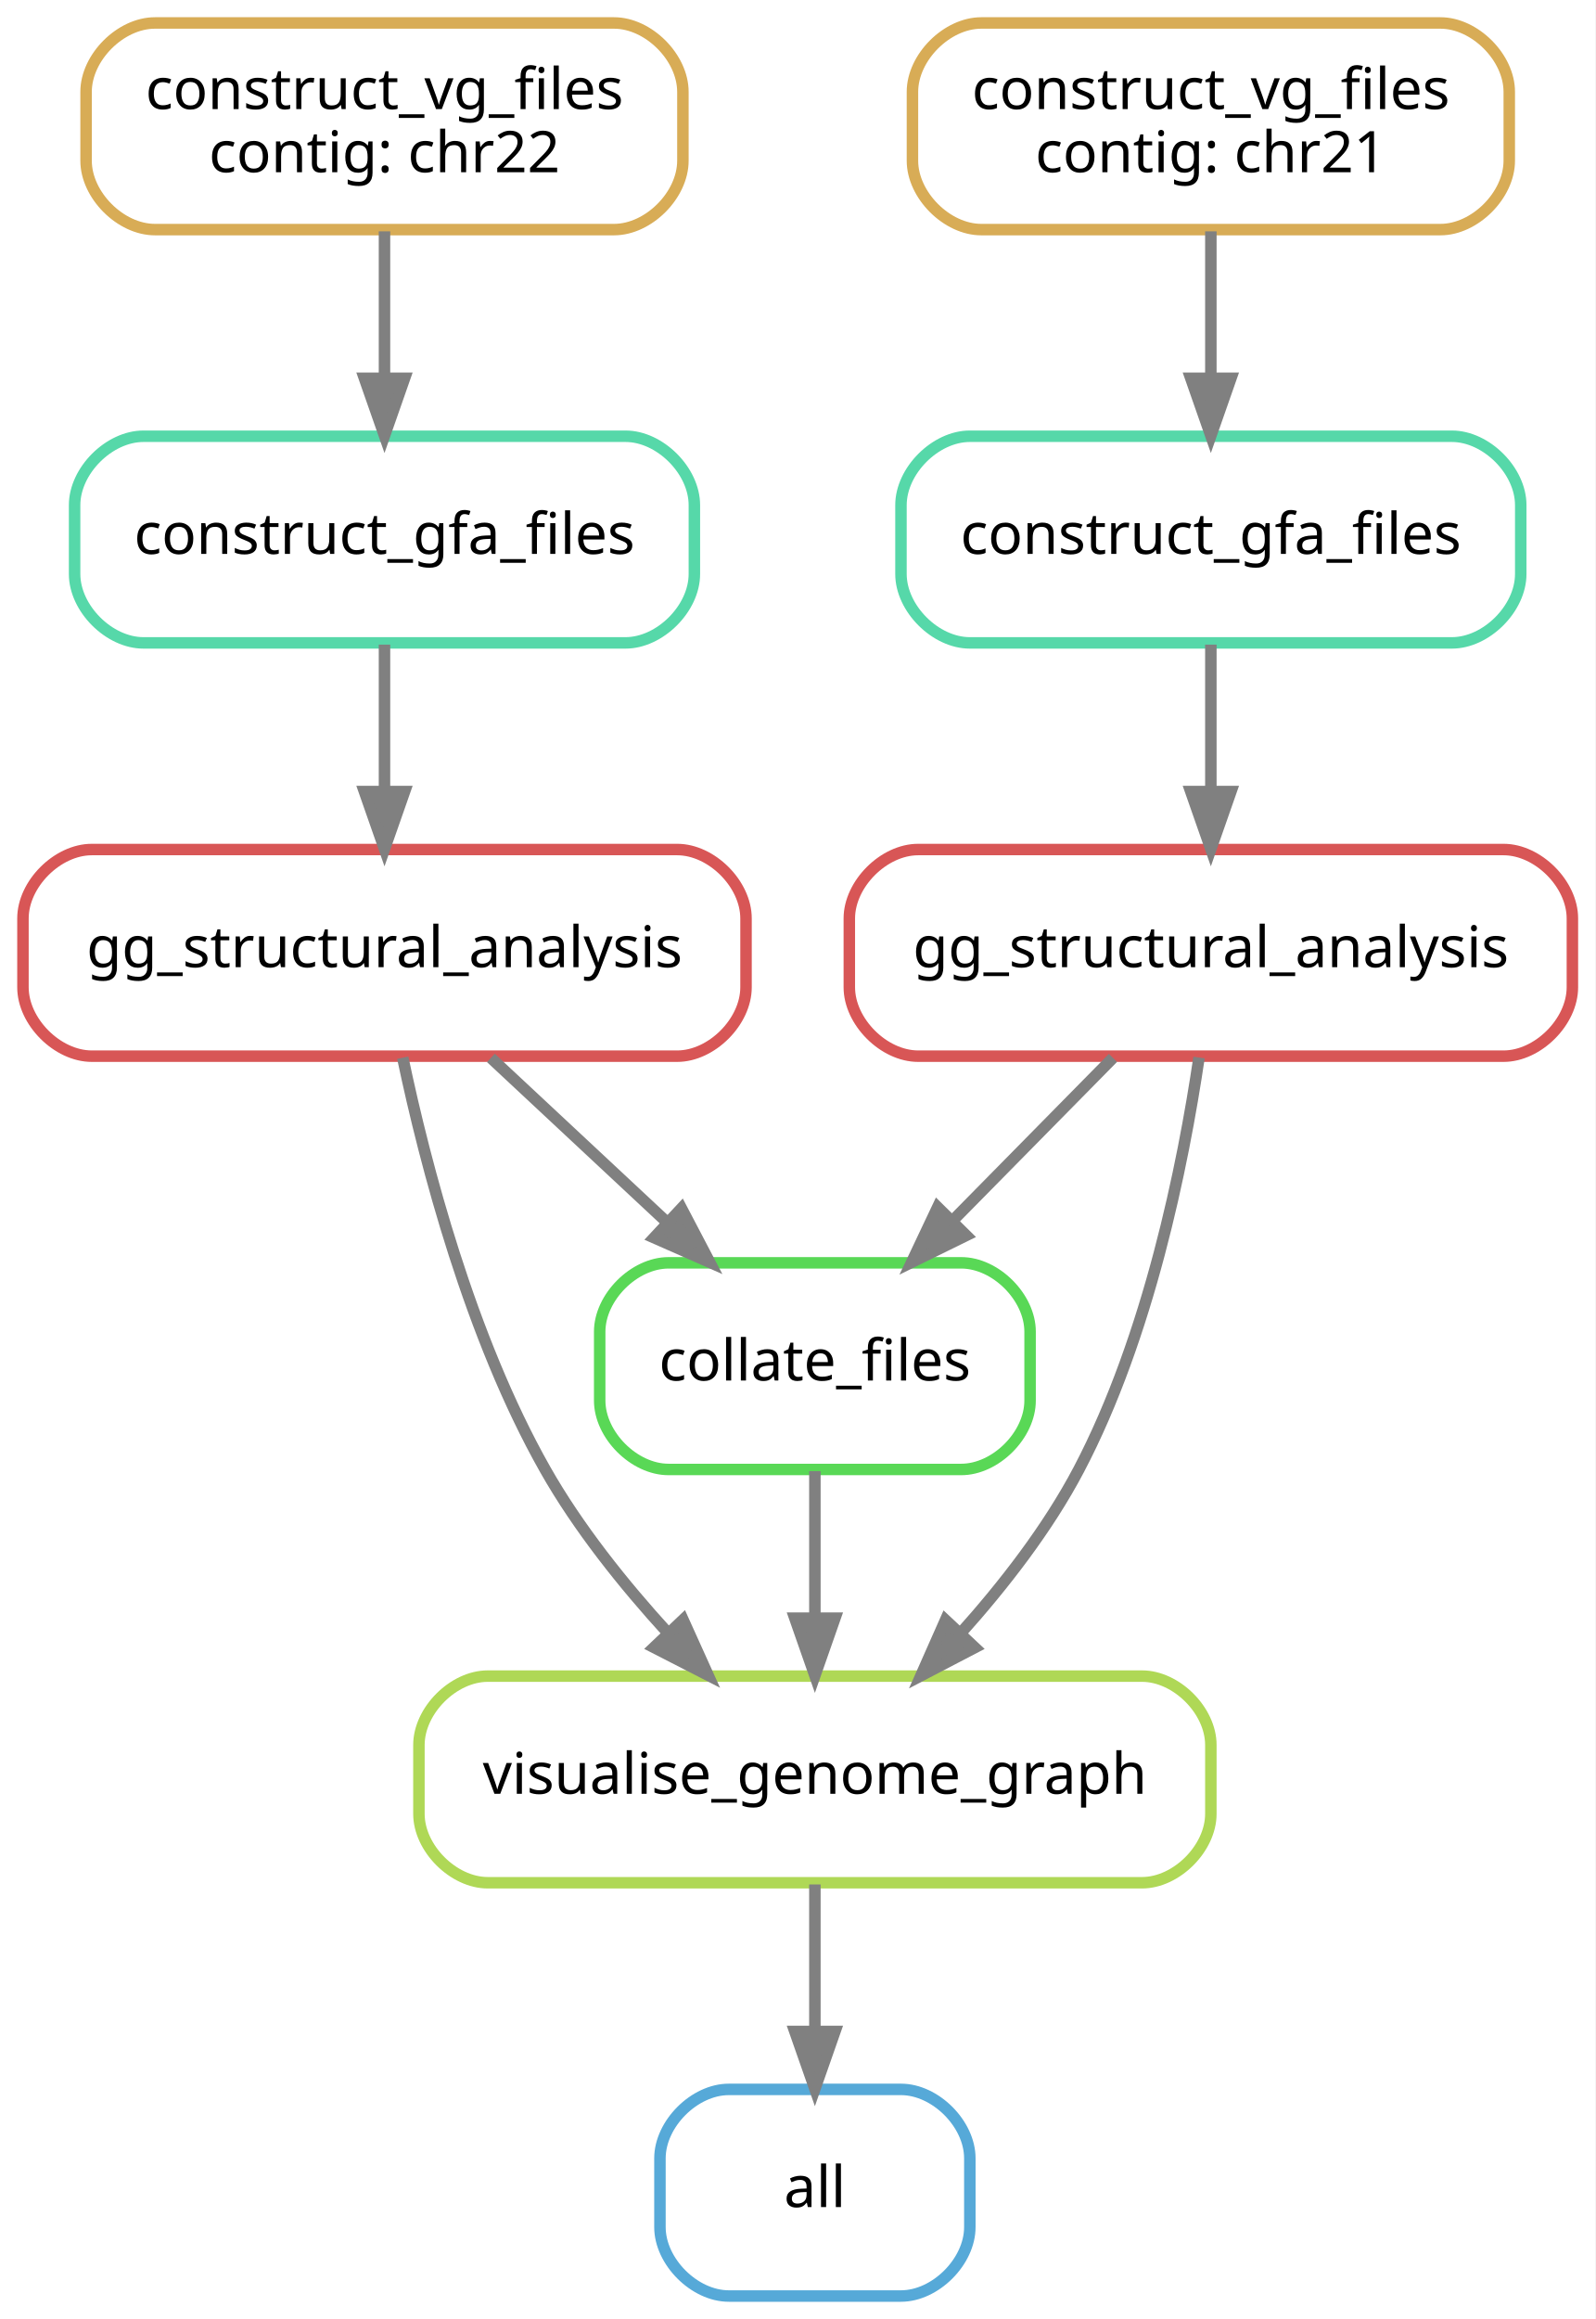
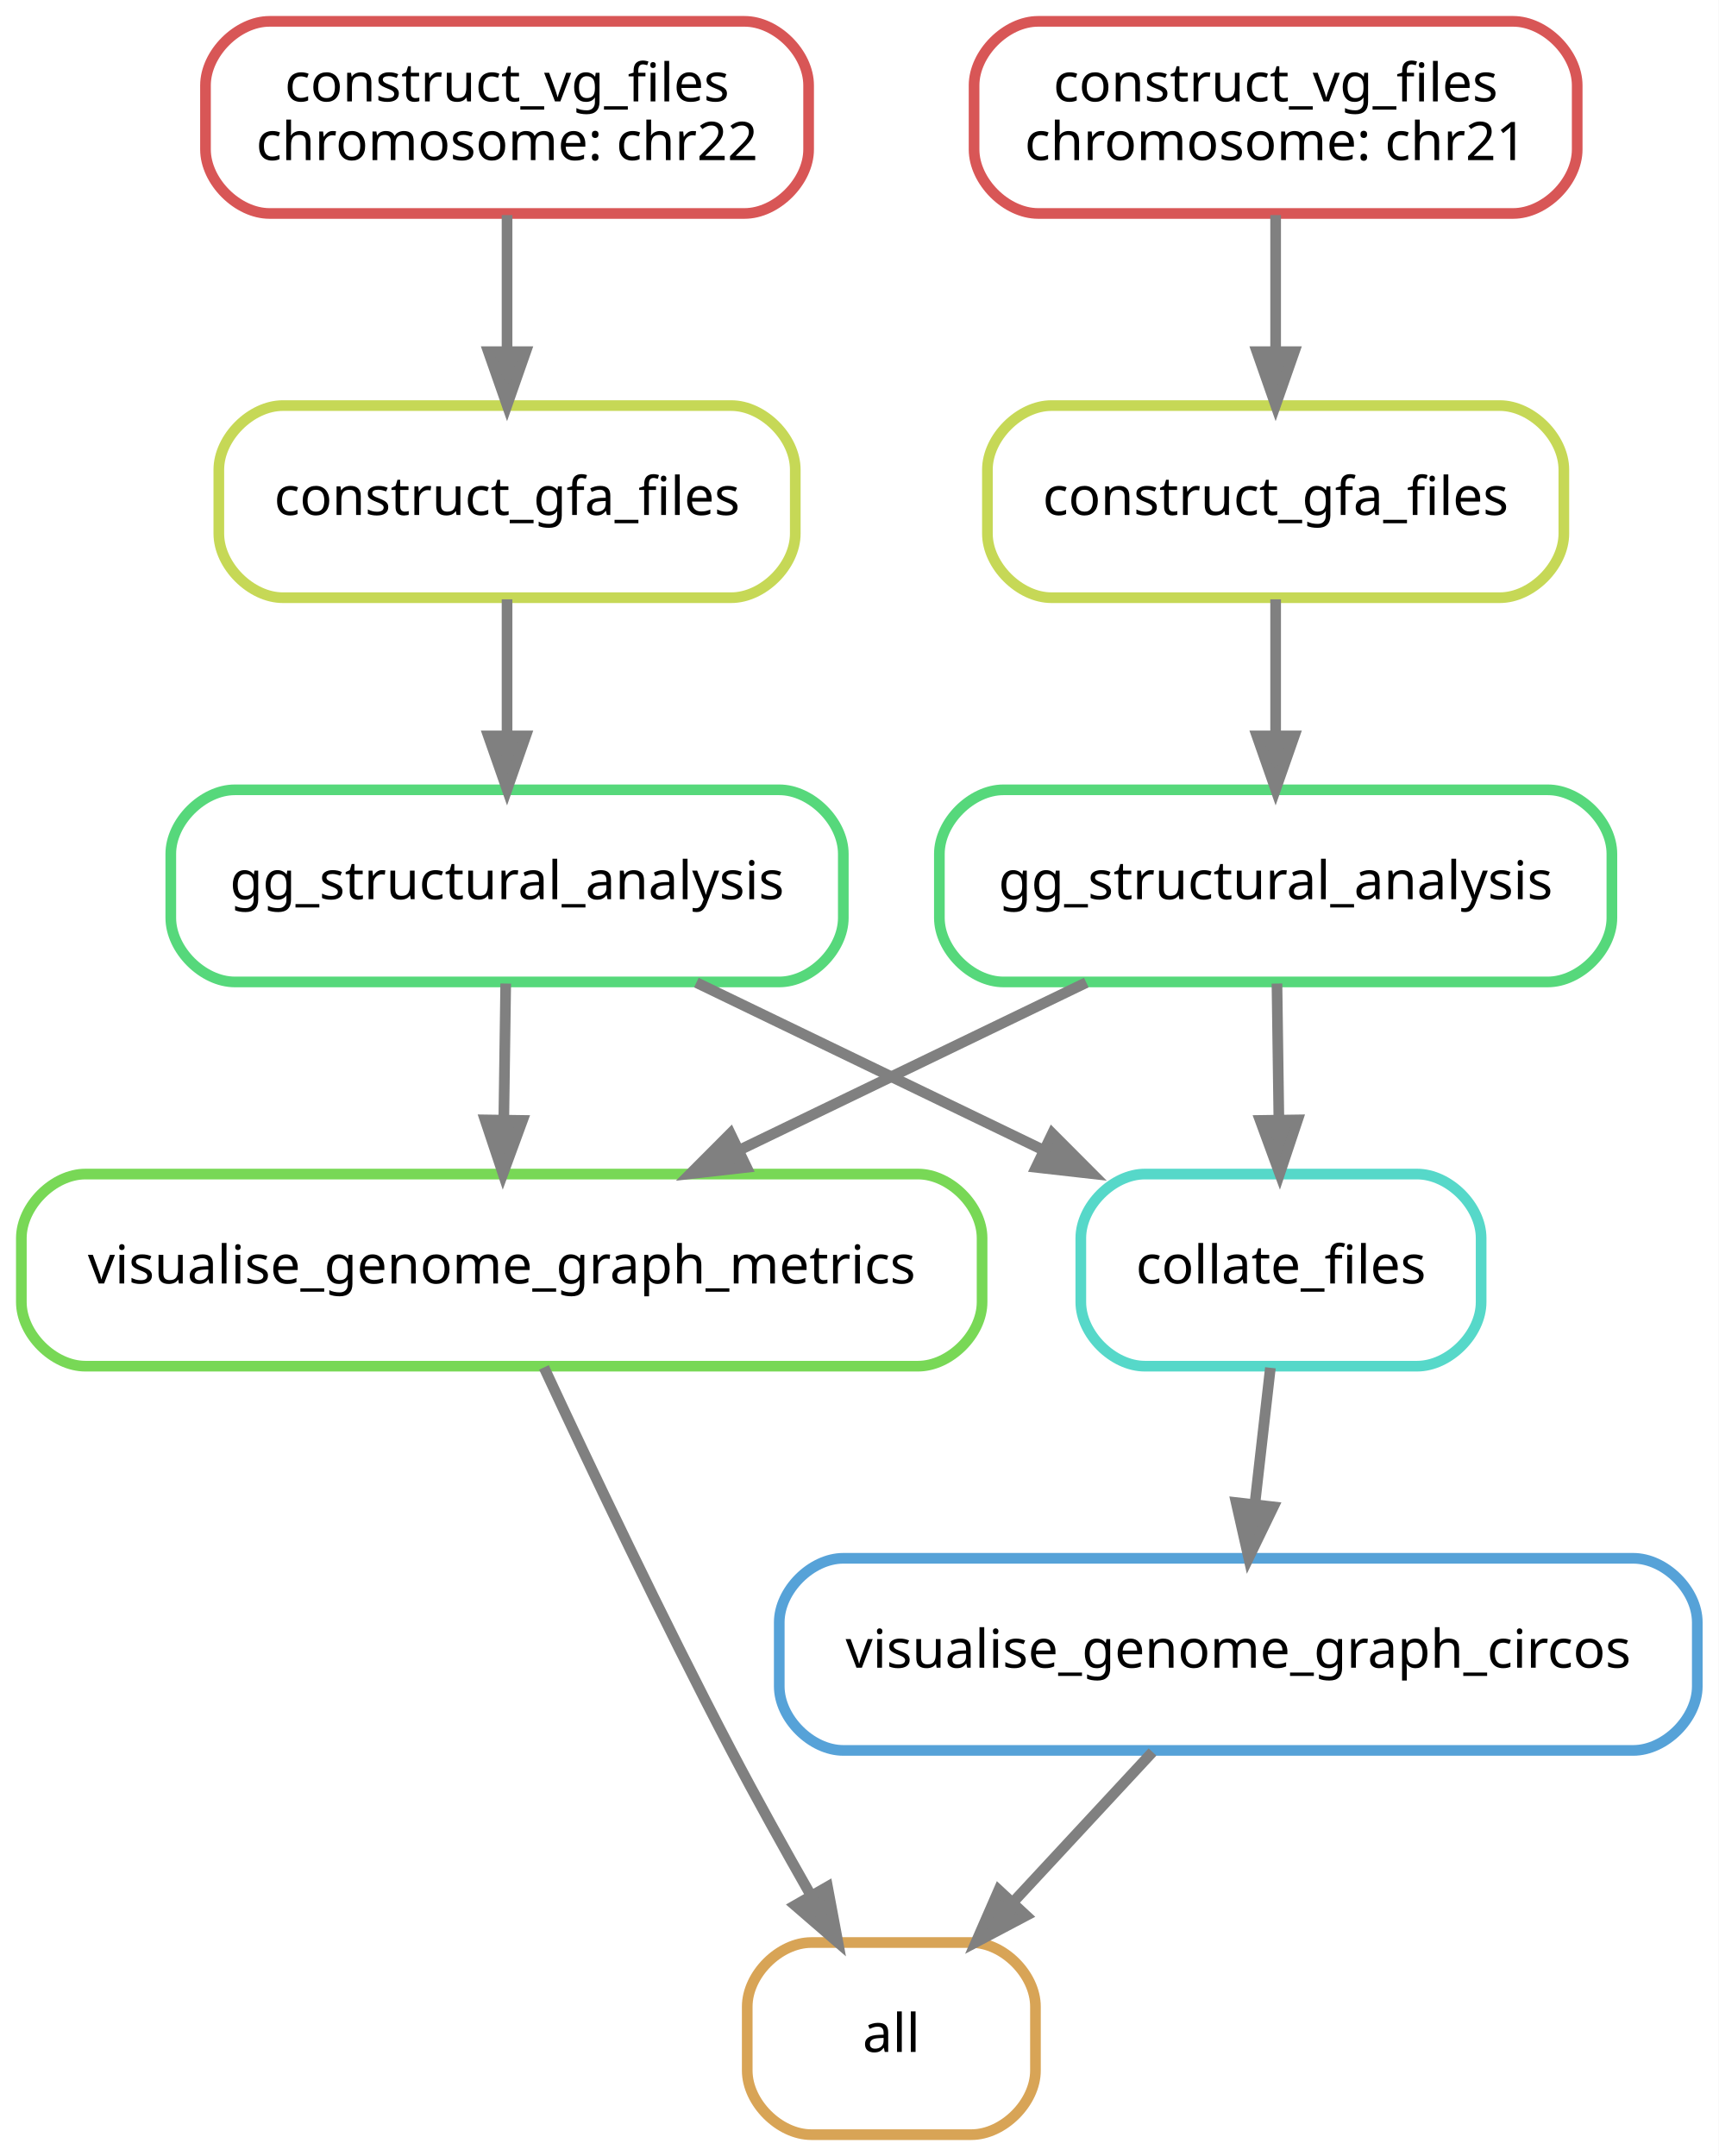
- <svg xmlns="http://www.w3.org/2000/svg" width="278pt" height="404pt" viewBox="0.00 0.00 278.00 404.00">
+ <svg xmlns="http://www.w3.org/2000/svg" width="322pt" height="404pt" viewBox="0.00 0.00 322.00 404.00">
  <g id="graph0" class="graph" transform="scale(1 1) rotate(0) translate(4 400)">
-     <polygon fill="white" stroke="none" points="-4,4 -4,-400 274,-400 274,4 -4,4" />
+     <polygon fill="white" stroke="none" points="-4,4 -4,-400 318,-400 318,4 -4,4" />
    <g id="node1" class="node">
-       <path fill="none" stroke="#56a9d8" stroke-width="2" d="M153,-36C153,-36 123,-36 123,-36 117,-36 111,-30 111,-24 111,-24 111,-12 111,-12 111,-6 117,0 123,0 123,0 153,0 153,0 159,0 165,-6 165,-12 165,-12 165,-24 165,-24 165,-30 159,-36 153,-36" />
-       <text text-anchor="middle" x="138" y="-15.5" font-family="sans" font-size="10.00">all</text>
+       <path fill="none" stroke="#d8a456" stroke-width="2" d="M178,-36C178,-36 148,-36 148,-36 142,-36 136,-30 136,-24 136,-24 136,-12 136,-12 136,-6 142,0 148,0 148,0 178,0 178,0 184,0 190,-6 190,-12 190,-12 190,-24 190,-24 190,-30 184,-36 178,-36" />
+       <text text-anchor="middle" x="163" y="-15.5" font-family="sans" font-size="10.00">all</text>
    </g>
    <g id="node2" class="node">
-       <path fill="none" stroke="#afd856" stroke-width="2" d="M195,-108C195,-108 81,-108 81,-108 75,-108 69,-102 69,-96 69,-96 69,-84 69,-84 69,-78 75,-72 81,-72 81,-72 195,-72 195,-72 201,-72 207,-78 207,-84 207,-84 207,-96 207,-96 207,-102 201,-108 195,-108" />
-       <text text-anchor="middle" x="138" y="-87.5" font-family="sans" font-size="10.00">visualise_genome_graph</text>
+       <path fill="none" stroke="#78d856" stroke-width="2" d="M168,-180C168,-180 12,-180 12,-180 6,-180 0,-174 0,-168 0,-168 0,-156 0,-156 0,-150 6,-144 12,-144 12,-144 168,-144 168,-144 174,-144 180,-150 180,-156 180,-156 180,-168 180,-168 180,-174 174,-180 168,-180" />
+       <text text-anchor="middle" x="90" y="-159.5" font-family="sans" font-size="10.00">visualise_genome_graph_metrics</text>
    </g>
    <g id="edge1" class="edge">
-       <path fill="none" stroke="grey" stroke-width="2" d="M138,-71.7C138,-63.98 138,-54.71 138,-46.11" />
-       <polygon fill="grey" stroke="grey" stroke-width="2" points="141.5,-46.1 138,-36.1 134.5,-46.1 141.5,-46.1" />
+       <path fill="none" stroke="grey" stroke-width="2" d="M97.92,-143.77C106.31,-125.72 120.1,-96.63 133,-72 137.68,-63.06 143.05,-53.42 147.93,-44.84" />
+       <polygon fill="grey" stroke="grey" stroke-width="2" points="151.04,-46.45 152.99,-36.03 144.97,-42.96 151.04,-46.45" />
    </g>
    <g id="node3" class="node">
-       <path fill="none" stroke="#d85656" stroke-width="2" d="M258,-252C258,-252 156,-252 156,-252 150,-252 144,-246 144,-240 144,-240 144,-228 144,-228 144,-222 150,-216 156,-216 156,-216 258,-216 258,-216 264,-216 270,-222 270,-228 270,-228 270,-240 270,-240 270,-246 264,-252 258,-252" />
-       <text text-anchor="middle" x="207" y="-231.5" font-family="sans" font-size="10.00">gg_structural_analysis</text>
+       <path fill="none" stroke="#56d87b" stroke-width="2" d="M142,-252C142,-252 40,-252 40,-252 34,-252 28,-246 28,-240 28,-240 28,-228 28,-228 28,-222 34,-216 40,-216 40,-216 142,-216 142,-216 148,-216 154,-222 154,-228 154,-228 154,-240 154,-240 154,-246 148,-252 142,-252" />
+       <text text-anchor="middle" x="91" y="-231.5" font-family="sans" font-size="10.00">gg_structural_analysis</text>
+     </g>
+     <g id="edge3" class="edge">
+       <path fill="none" stroke="grey" stroke-width="2" d="M90.75,-215.7C90.64,-207.98 90.51,-198.71 90.39,-190.11" />
+       <polygon fill="grey" stroke="grey" stroke-width="2" points="93.89,-190.05 90.24,-180.1 86.89,-190.15 93.89,-190.05" />
+     </g>
+     <g id="node10" class="node">
+       <path fill="none" stroke="#56d8c9" stroke-width="2" d="M261.5,-180C261.5,-180 210.5,-180 210.5,-180 204.5,-180 198.5,-174 198.5,-168 198.5,-168 198.5,-156 198.5,-156 198.5,-150 204.5,-144 210.5,-144 210.5,-144 261.5,-144 261.5,-144 267.5,-144 273.5,-150 273.5,-156 273.5,-156 273.5,-168 273.5,-168 273.5,-174 267.5,-180 261.5,-180" />
+       <text text-anchor="middle" x="236" y="-159.5" font-family="sans" font-size="10.00">collate_files</text>
+     </g>
+     <g id="edge10" class="edge">
+       <path fill="none" stroke="grey" stroke-width="2" d="M126.47,-215.88C146.12,-206.39 170.72,-194.51 191.63,-184.42" />
+       <polygon fill="grey" stroke="grey" stroke-width="2" points="193.16,-187.57 200.64,-180.07 190.12,-181.26 193.16,-187.57" />
+     </g>
+     <g id="node4" class="node">
+       <path fill="none" stroke="#c6d856" stroke-width="2" d="M133,-324C133,-324 49,-324 49,-324 43,-324 37,-318 37,-312 37,-312 37,-300 37,-300 37,-294 43,-288 49,-288 49,-288 133,-288 133,-288 139,-288 145,-294 145,-300 145,-300 145,-312 145,-312 145,-318 139,-324 133,-324" />
+       <text text-anchor="middle" x="91" y="-303.5" font-family="sans" font-size="10.00">construct_gfa_files</text>
+     </g>
+     <g id="edge5" class="edge">
+       <path fill="none" stroke="grey" stroke-width="2" d="M91,-287.7C91,-279.98 91,-270.71 91,-262.11" />
+       <polygon fill="grey" stroke="grey" stroke-width="2" points="94.5,-262.1 91,-252.1 87.5,-262.1 94.5,-262.1" />
+     </g>
+     <g id="node5" class="node">
+       <path fill="none" stroke="#d85656" stroke-width="2" d="M135.5,-396C135.5,-396 46.5,-396 46.5,-396 40.5,-396 34.5,-390 34.5,-384 34.5,-384 34.5,-372 34.5,-372 34.5,-366 40.5,-360 46.5,-360 46.5,-360 135.5,-360 135.5,-360 141.5,-360 147.5,-366 147.5,-372 147.5,-372 147.5,-384 147.5,-384 147.5,-390 141.5,-396 135.5,-396" />
+       <text text-anchor="middle" x="91" y="-381" font-family="sans" font-size="10.00">construct_vg_files</text>
+       <text text-anchor="middle" x="91" y="-370" font-family="sans" font-size="10.00">chromosome: chr22</text>
+     </g>
+     <g id="edge6" class="edge">
+       <path fill="none" stroke="grey" stroke-width="2" d="M91,-359.7C91,-351.98 91,-342.71 91,-334.11" />
+       <polygon fill="grey" stroke="grey" stroke-width="2" points="94.5,-334.1 91,-324.1 87.5,-334.1 94.5,-334.1" />
+     </g>
+     <g id="node6" class="node">
+       <path fill="none" stroke="#56d87b" stroke-width="2" d="M286,-252C286,-252 184,-252 184,-252 178,-252 172,-246 172,-240 172,-240 172,-228 172,-228 172,-222 178,-216 184,-216 184,-216 286,-216 286,-216 292,-216 298,-222 298,-228 298,-228 298,-240 298,-240 298,-246 292,-252 286,-252" />
+       <text text-anchor="middle" x="235" y="-231.5" font-family="sans" font-size="10.00">gg_structural_analysis</text>
+     </g>
+     <g id="edge4" class="edge">
+       <path fill="none" stroke="grey" stroke-width="2" d="M199.53,-215.88C179.88,-206.39 155.28,-194.51 134.37,-184.42" />
+       <polygon fill="grey" stroke="grey" stroke-width="2" points="135.88,-181.26 125.36,-180.07 132.84,-187.57 135.88,-181.26" />
+     </g>
+     <g id="edge11" class="edge">
+       <path fill="none" stroke="grey" stroke-width="2" d="M235.25,-215.7C235.36,-207.98 235.49,-198.71 235.61,-190.11" />
+       <polygon fill="grey" stroke="grey" stroke-width="2" points="239.11,-190.15 235.76,-180.1 232.11,-190.05 239.11,-190.15" />
+     </g>
+     <g id="node7" class="node">
+       <path fill="none" stroke="#c6d856" stroke-width="2" d="M277,-324C277,-324 193,-324 193,-324 187,-324 181,-318 181,-312 181,-312 181,-300 181,-300 181,-294 187,-288 193,-288 193,-288 277,-288 277,-288 283,-288 289,-294 289,-300 289,-300 289,-312 289,-312 289,-318 283,-324 277,-324" />
+       <text text-anchor="middle" x="235" y="-303.5" font-family="sans" font-size="10.00">construct_gfa_files</text>
+     </g>
+     <g id="edge7" class="edge">
+       <path fill="none" stroke="grey" stroke-width="2" d="M235,-287.7C235,-279.98 235,-270.71 235,-262.11" />
+       <polygon fill="grey" stroke="grey" stroke-width="2" points="238.5,-262.1 235,-252.1 231.5,-262.1 238.5,-262.1" />
+     </g>
+     <g id="node8" class="node">
+       <path fill="none" stroke="#d85656" stroke-width="2" d="M279.5,-396C279.5,-396 190.5,-396 190.5,-396 184.5,-396 178.5,-390 178.5,-384 178.5,-384 178.5,-372 178.5,-372 178.5,-366 184.5,-360 190.5,-360 190.5,-360 279.5,-360 279.5,-360 285.5,-360 291.5,-366 291.5,-372 291.5,-372 291.5,-384 291.5,-384 291.5,-390 285.5,-396 279.5,-396" />
+       <text text-anchor="middle" x="235" y="-381" font-family="sans" font-size="10.00">construct_vg_files</text>
+       <text text-anchor="middle" x="235" y="-370" font-family="sans" font-size="10.00">chromosome: chr21</text>
+     </g>
+     <g id="edge8" class="edge">
+       <path fill="none" stroke="grey" stroke-width="2" d="M235,-359.7C235,-351.98 235,-342.71 235,-334.11" />
+       <polygon fill="grey" stroke="grey" stroke-width="2" points="238.5,-334.1 235,-324.1 231.5,-334.1 238.5,-334.1" />
+     </g>
+     <g id="node9" class="node">
+       <path fill="none" stroke="#56a2d8" stroke-width="2" d="M302,-108C302,-108 154,-108 154,-108 148,-108 142,-102 142,-96 142,-96 142,-84 142,-84 142,-78 148,-72 154,-72 154,-72 302,-72 302,-72 308,-72 314,-78 314,-84 314,-84 314,-96 314,-96 314,-102 308,-108 302,-108" />
+       <text text-anchor="middle" x="228" y="-87.5" font-family="sans" font-size="10.00">visualise_genome_graph_circos</text>
    </g>
    <g id="edge2" class="edge">
-       <path fill="none" stroke="grey" stroke-width="2" d="M204.94,-215.76C202.19,-197.18 196.18,-167.17 184,-144 178.62,-133.76 170.9,-123.83 163.32,-115.38" />
-       <polygon fill="grey" stroke="grey" stroke-width="2" points="165.87,-112.97 156.47,-108.07 160.76,-117.76 165.87,-112.97" />
-     </g>
-     <g id="node9" class="node">
-       <path fill="none" stroke="#59d856" stroke-width="2" d="M163.5,-180C163.5,-180 112.5,-180 112.5,-180 106.5,-180 100.5,-174 100.5,-168 100.5,-168 100.5,-156 100.5,-156 100.5,-150 106.5,-144 112.5,-144 112.5,-144 163.5,-144 163.5,-144 169.5,-144 175.5,-150 175.5,-156 175.5,-156 175.5,-168 175.5,-168 175.5,-174 169.5,-180 163.5,-180" />
-       <text text-anchor="middle" x="138" y="-159.5" font-family="sans" font-size="10.00">collate_files</text>
+       <path fill="none" stroke="grey" stroke-width="2" d="M211.93,-71.7C204.06,-63.22 194.44,-52.86 185.83,-43.58" />
+       <polygon fill="grey" stroke="grey" stroke-width="2" points="188.25,-41.05 178.88,-36.1 183.12,-45.81 188.25,-41.05" />
    </g>
    <g id="edge9" class="edge">
-       <path fill="none" stroke="grey" stroke-width="2" d="M189.94,-215.7C181.5,-207.14 171.18,-196.66 161.96,-187.3" />
-       <polygon fill="grey" stroke="grey" stroke-width="2" points="164.37,-184.77 154.86,-180.1 159.39,-189.68 164.37,-184.77" />
-     </g>
-     <g id="node4" class="node">
-       <path fill="none" stroke="#56d8a9" stroke-width="2" d="M249,-324C249,-324 165,-324 165,-324 159,-324 153,-318 153,-312 153,-312 153,-300 153,-300 153,-294 159,-288 165,-288 165,-288 249,-288 249,-288 255,-288 261,-294 261,-300 261,-300 261,-312 261,-312 261,-318 255,-324 249,-324" />
-       <text text-anchor="middle" x="207" y="-303.5" font-family="sans" font-size="10.00">construct_gfa_files</text>
-     </g>
-     <g id="edge5" class="edge">
-       <path fill="none" stroke="grey" stroke-width="2" d="M207,-287.7C207,-279.98 207,-270.71 207,-262.11" />
-       <polygon fill="grey" stroke="grey" stroke-width="2" points="210.5,-262.1 207,-252.1 203.5,-262.1 210.5,-262.1" />
-     </g>
-     <g id="node5" class="node">
-       <path fill="none" stroke="#d8ac56" stroke-width="2" d="M247,-396C247,-396 167,-396 167,-396 161,-396 155,-390 155,-384 155,-384 155,-372 155,-372 155,-366 161,-360 167,-360 167,-360 247,-360 247,-360 253,-360 259,-366 259,-372 259,-372 259,-384 259,-384 259,-390 253,-396 247,-396" />
-       <text text-anchor="middle" x="207" y="-381" font-family="sans" font-size="10.00">construct_vg_files</text>
-       <text text-anchor="middle" x="207" y="-370" font-family="sans" font-size="10.00">contig: chr21</text>
-     </g>
-     <g id="edge6" class="edge">
-       <path fill="none" stroke="grey" stroke-width="2" d="M207,-359.7C207,-351.98 207,-342.71 207,-334.11" />
-       <polygon fill="grey" stroke="grey" stroke-width="2" points="210.5,-334.1 207,-324.1 203.5,-334.1 210.5,-334.1" />
-     </g>
-     <g id="node6" class="node">
-       <path fill="none" stroke="#d85656" stroke-width="2" d="M114,-252C114,-252 12,-252 12,-252 6,-252 0,-246 0,-240 0,-240 0,-228 0,-228 0,-222 6,-216 12,-216 12,-216 114,-216 114,-216 120,-216 126,-222 126,-228 126,-228 126,-240 126,-240 126,-246 120,-252 114,-252" />
-       <text text-anchor="middle" x="63" y="-231.5" font-family="sans" font-size="10.00">gg_structural_analysis</text>
-     </g>
-     <g id="edge3" class="edge">
-       <path fill="none" stroke="grey" stroke-width="2" d="M66.18,-215.74C70.1,-197.14 77.91,-167.12 91,-144 96.75,-133.84 104.7,-123.93 112.43,-115.47" />
-       <polygon fill="grey" stroke="grey" stroke-width="2" points="115.03,-117.81 119.39,-108.16 109.96,-112.99 115.03,-117.81" />
-     </g>
-     <g id="edge10" class="edge">
-       <path fill="none" stroke="grey" stroke-width="2" d="M81.54,-215.7C90.8,-207.05 102.16,-196.45 112.26,-187.03" />
-       <polygon fill="grey" stroke="grey" stroke-width="2" points="114.75,-189.49 119.67,-180.1 109.98,-184.37 114.75,-189.49" />
-     </g>
-     <g id="node7" class="node">
-       <path fill="none" stroke="#56d8a9" stroke-width="2" d="M105,-324C105,-324 21,-324 21,-324 15,-324 9,-318 9,-312 9,-312 9,-300 9,-300 9,-294 15,-288 21,-288 21,-288 105,-288 105,-288 111,-288 117,-294 117,-300 117,-300 117,-312 117,-312 117,-318 111,-324 105,-324" />
-       <text text-anchor="middle" x="63" y="-303.5" font-family="sans" font-size="10.00">construct_gfa_files</text>
-     </g>
-     <g id="edge7" class="edge">
-       <path fill="none" stroke="grey" stroke-width="2" d="M63,-287.7C63,-279.98 63,-270.71 63,-262.11" />
-       <polygon fill="grey" stroke="grey" stroke-width="2" points="66.5,-262.1 63,-252.1 59.5,-262.1 66.5,-262.1" />
-     </g>
-     <g id="node8" class="node">
-       <path fill="none" stroke="#d8ac56" stroke-width="2" d="M103,-396C103,-396 23,-396 23,-396 17,-396 11,-390 11,-384 11,-384 11,-372 11,-372 11,-366 17,-360 23,-360 23,-360 103,-360 103,-360 109,-360 115,-366 115,-372 115,-372 115,-384 115,-384 115,-390 109,-396 103,-396" />
-       <text text-anchor="middle" x="63" y="-381" font-family="sans" font-size="10.00">construct_vg_files</text>
-       <text text-anchor="middle" x="63" y="-370" font-family="sans" font-size="10.00">contig: chr22</text>
-     </g>
-     <g id="edge8" class="edge">
-       <path fill="none" stroke="grey" stroke-width="2" d="M63,-359.7C63,-351.98 63,-342.71 63,-334.11" />
-       <polygon fill="grey" stroke="grey" stroke-width="2" points="66.5,-334.1 63,-324.1 59.5,-334.1 66.5,-334.1" />
-     </g>
-     <g id="edge4" class="edge">
-       <path fill="none" stroke="grey" stroke-width="2" d="M138,-143.7C138,-135.98 138,-126.71 138,-118.11" />
-       <polygon fill="grey" stroke="grey" stroke-width="2" points="141.5,-118.1 138,-108.1 134.5,-118.1 141.5,-118.1" />
+       <path fill="none" stroke="grey" stroke-width="2" d="M234.02,-143.7C233.14,-135.98 232.08,-126.71 231.1,-118.11" />
+       <polygon fill="grey" stroke="grey" stroke-width="2" points="234.57,-117.64 229.95,-108.1 227.61,-118.44 234.57,-117.64" />
    </g>
  </g>
</svg>
